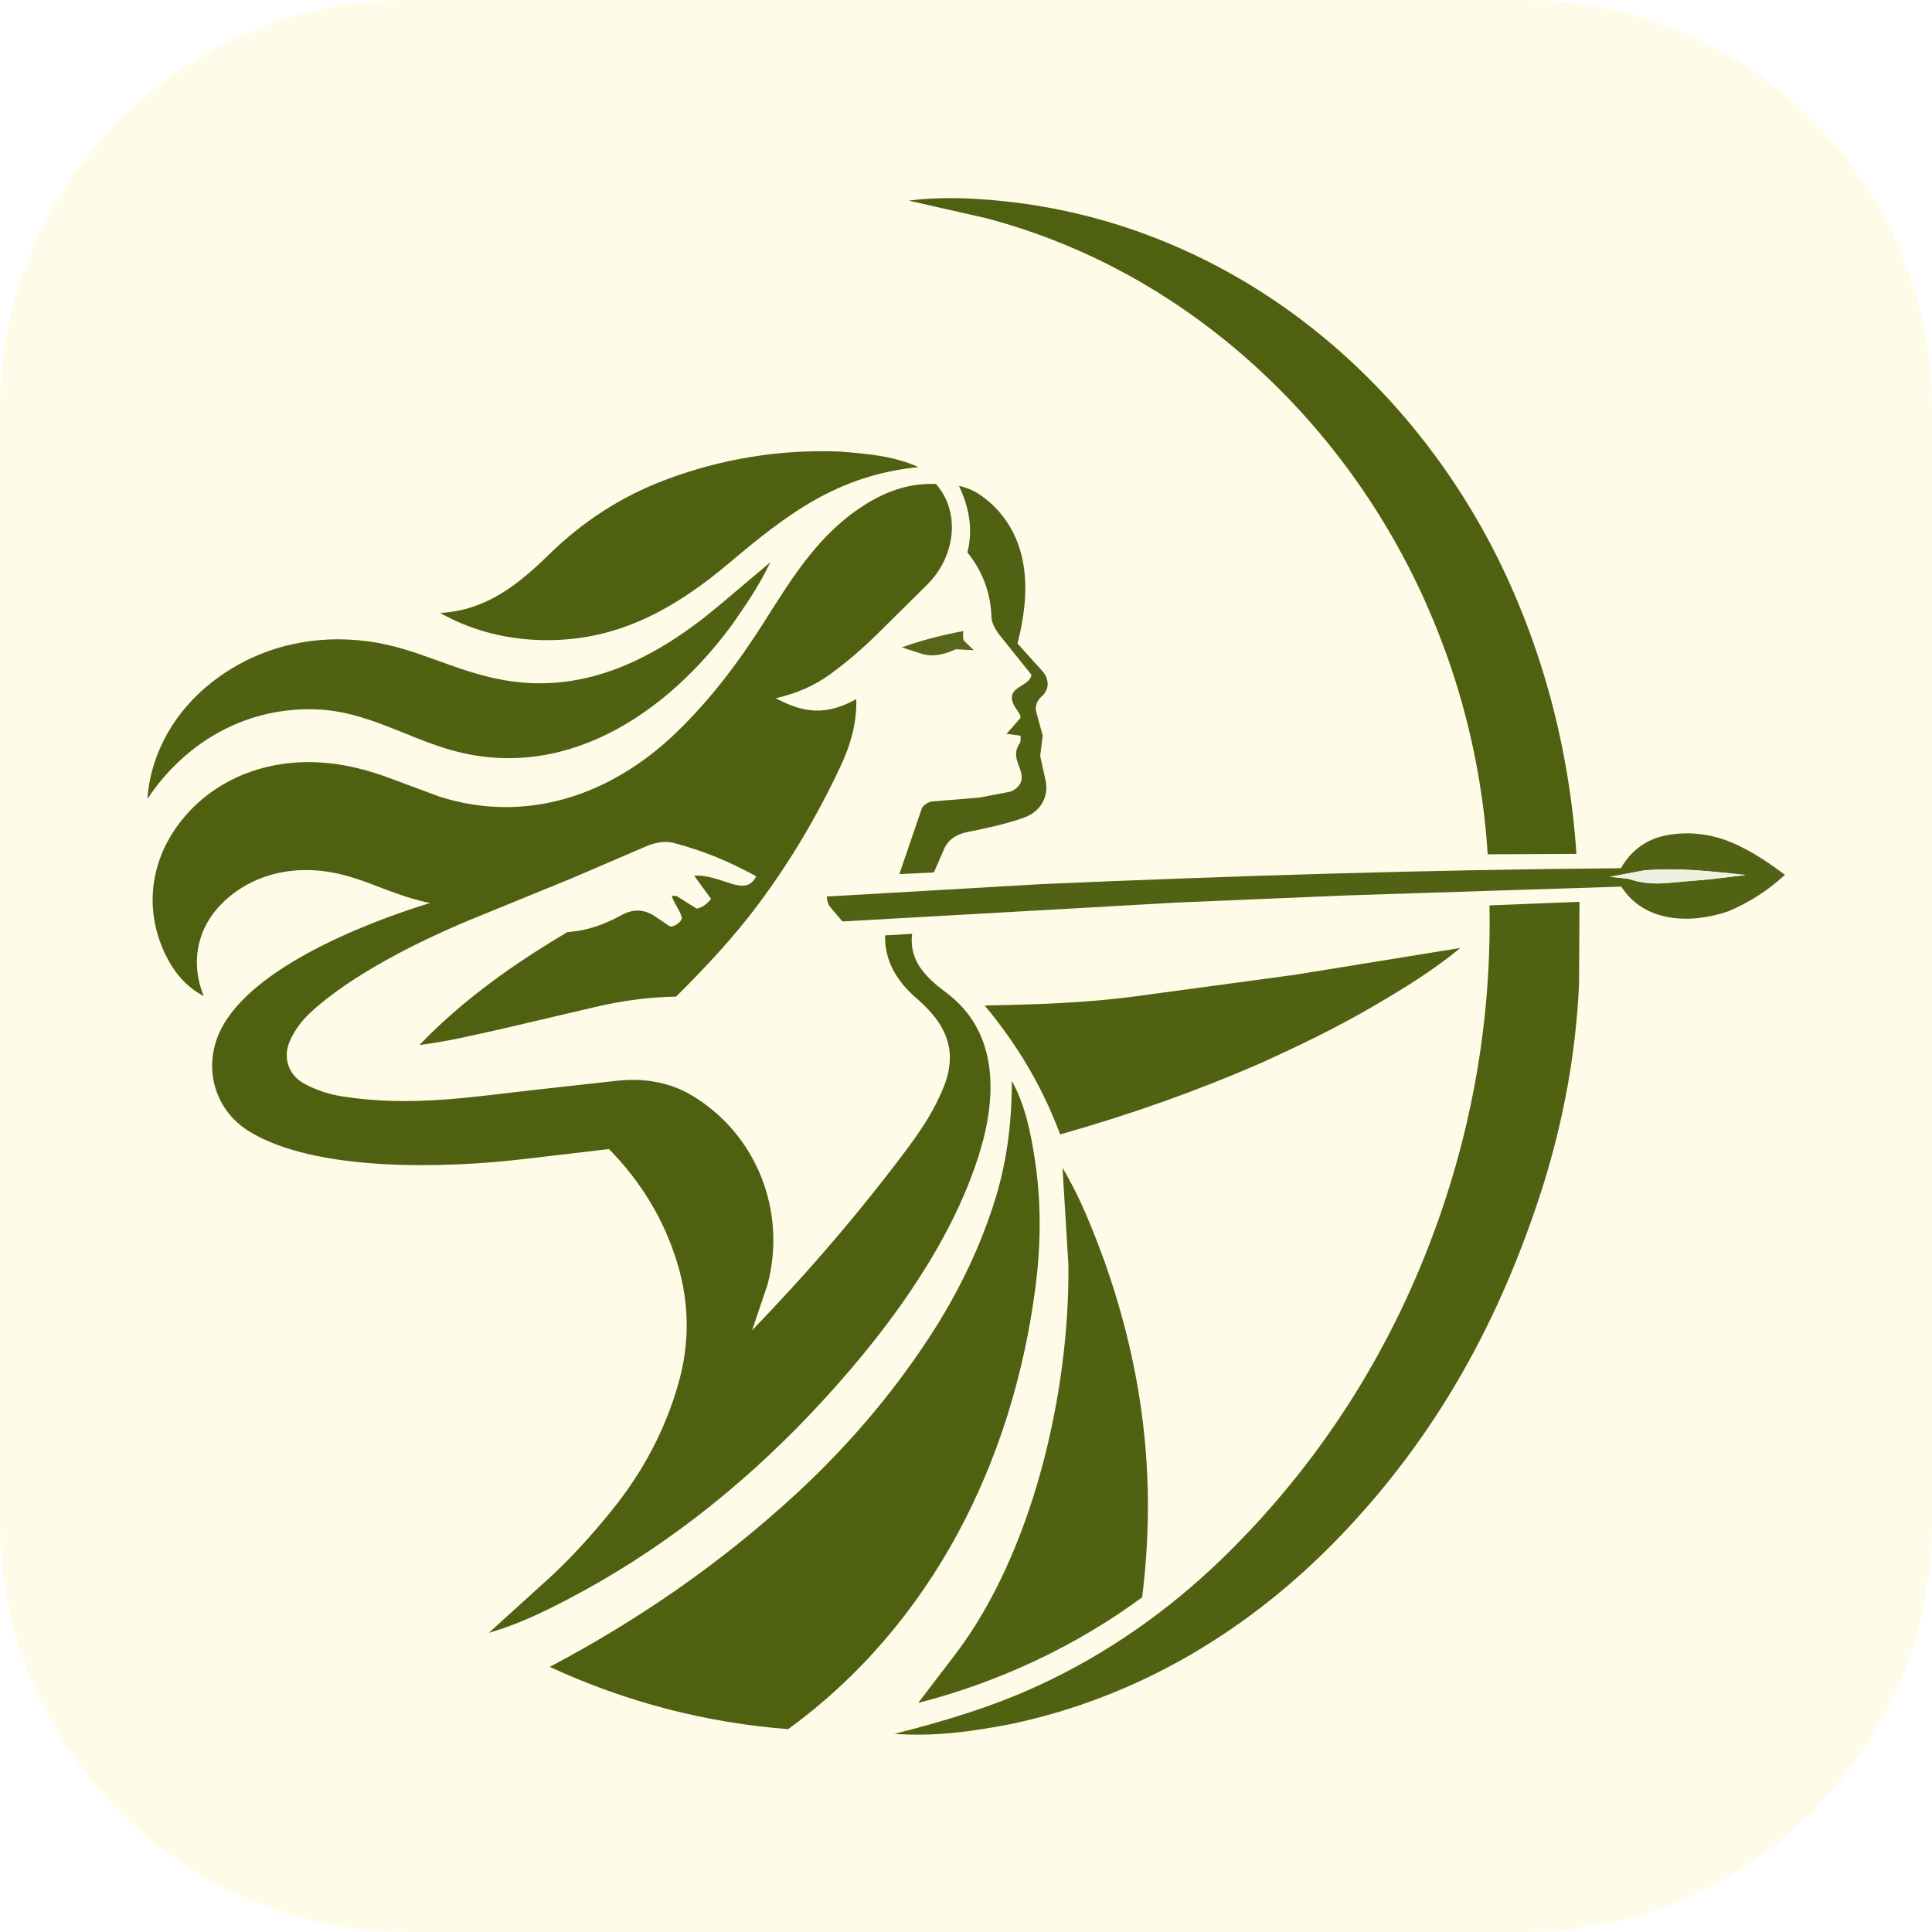
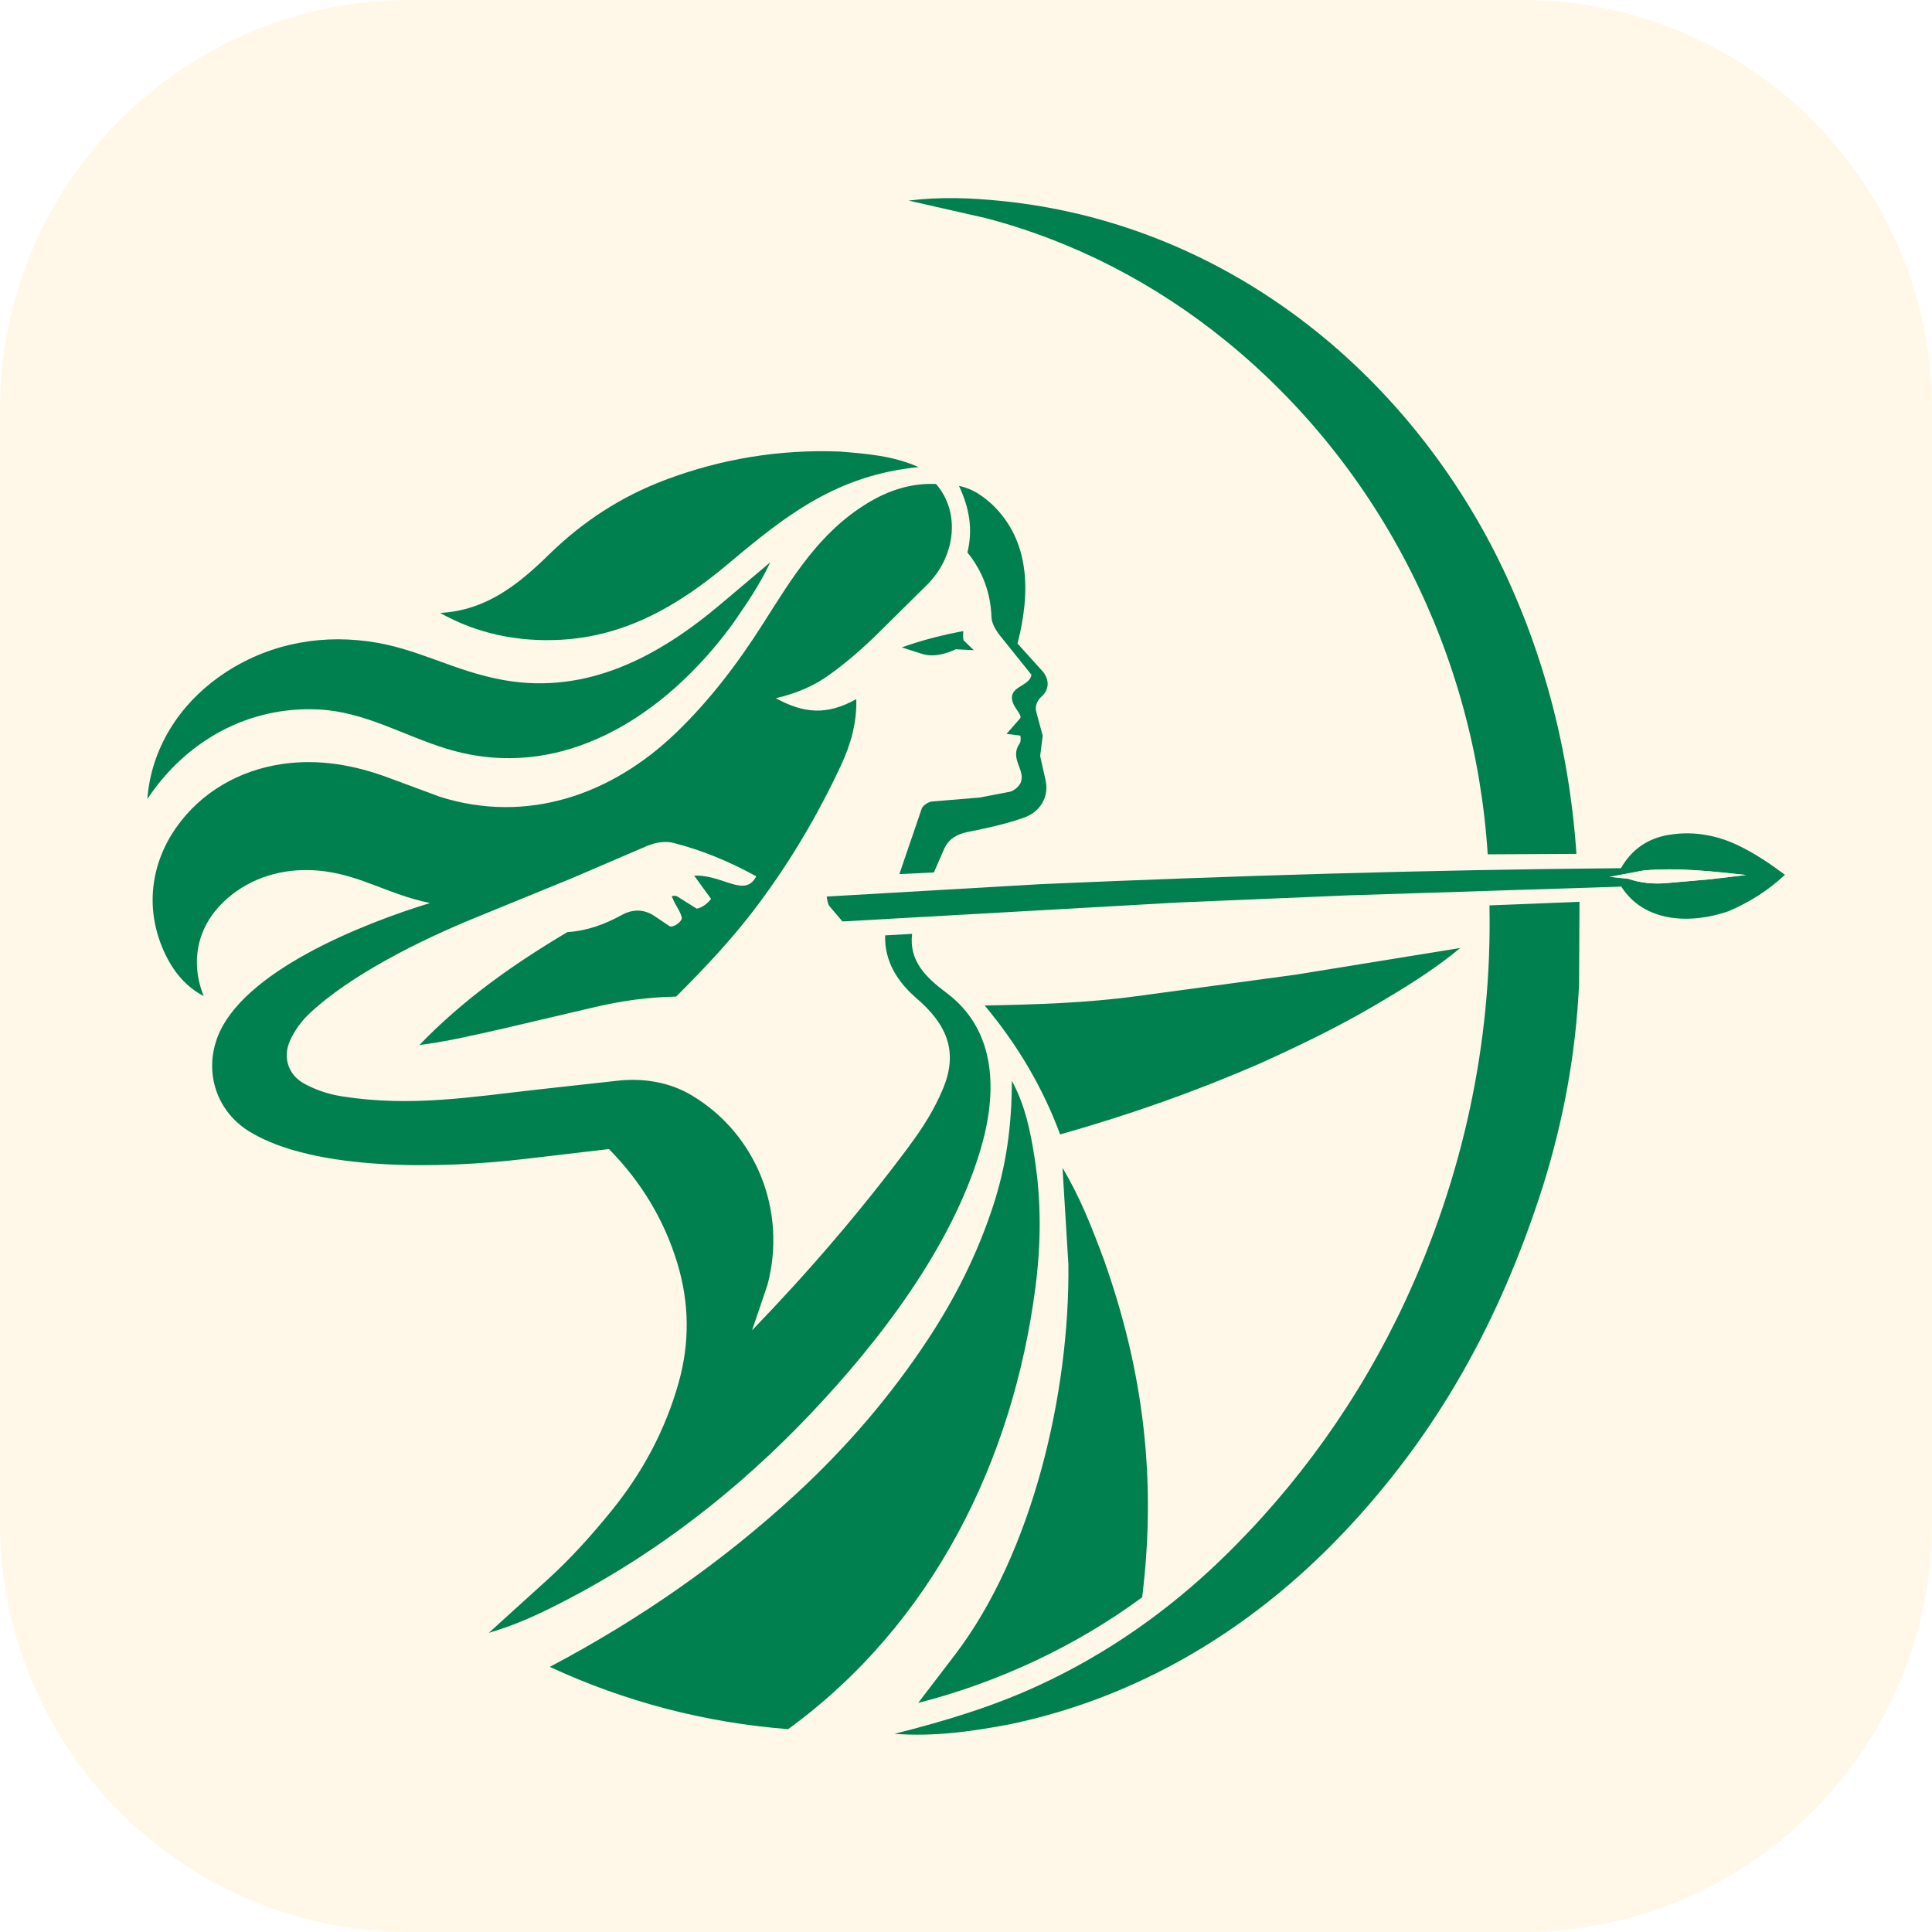
<svg xmlns="http://www.w3.org/2000/svg" viewBox="-90 -121 1180 1180">
-   <rect x="-90" y="-121" width="1180" height="1180" rx="250" fill="#FEFBE8" />
+   <rect x="-90" y="-121" width="1180" height="1180" rx="250" fill="#FFF8E8" />
  <g>
-     <path fill="#506111" d="M728.99,816.76c-55.1,57.62-123.5,98.86-201.8,115.28-23.54,4.52-46.47,7.73-70.9,5.93,30.88-7.84,59.7-16.45,88.26-29.65,41.33-19.1,78.43-45.08,111.26-76.75,46.77-45.12,84.84-98.62,112.32-157.58,35.32-75.9,53.23-158.04,51.59-242.01l54.98-2.19-.27,50.32c-1.97,42.56-9.52,83.33-22.26,123.98-26.03,81.22-64.14,150.95-123.17,212.68Z" />
-     <path fill="#506011" d="M818.64,400.8c-7.76-121.99-65.2-236.5-159.72-313.43-43.31-35.24-92.81-60.94-146.79-75.15l-47.19-10.71c19.18-2.38,37.82-1.72,57.49.31,131.55,13.56,241,98.14,300.51,214.41,29.12,57.52,45.5,119.96,49.89,184.29l-54.19.27Z" />
-     <path fill="#506111" d="M607.6,854.57c-40.09,29.56-87.55,51.95-136.8,64.5l22.32-29.19c47.64-62.3,70.35-160.72,69.41-238.68l-3.59-58.94c11.12,18.63,18.21,37.16,25.49,56.71,24,67.83,32.02,133.7,23.17,205.61Z" />
-     <path fill="#506111" d="M557.5,571.87c-10.58-28.44-25.47-53.96-46.07-78.74,31.23-.62,61.63-1.48,92.8-5.7l97.13-13.14,100.54-16.3c-16.77,13.84-34.21,24.5-52.55,35.24-22.76,13.33-45.69,24.36-69.84,35.32-39.17,16.98-78.36,30.95-122.02,43.32Z" />
-     <path fill="#516113" d="M472.89,373.02c.77-2.24,4.39-4.34,6.39-4.5l28.96-2.4,18.44-3.52c2.6-.5,5.72-3.35,6.59-5.31,3.59-8.03-7.18-14.83-.38-24.39.58-.82.67-4.17.21-4.63l-8.34-1.04,8.21-9.39c2.11-2.42-6.07-7.73-4.79-14.04,1.19-5.85,10.96-6.49,11.79-12.68l-19.09-23.77c-2.41-3-5.17-7.46-5.31-11.29-.53-14.72-5.13-27.74-14.69-39.64,3.38-13.81,1.3-27.02-5.17-40.66,8.45,1.73,14.49,6.14,20.44,11.51,23.22,22.39,23.24,54.07,15.3,84.78l15.11,16.72c4.12,4.56,4.82,11-.31,15.54-2.67,2.36-4.36,5.81-3.3,9.68l3.9,14.32-1.55,12.43,3.27,14.71c2.28,10.26-3.22,19.4-13.13,22.92-11.29,4.02-22.9,6.46-34.83,8.87-6.23,1.26-11.39,4.34-14,10.34l-6.22,14.27-21.09,1.02,13.61-39.83Z" />
-     <path fill="#4f6011" d="M465.34,578.87c8.59-11.53,15.4-22.39,20.66-35.04,9.55-22.99,1.93-39.52-16.3-55.18-11.52-9.9-19.56-22.6-19.1-38.34l16.48-.95c-1.97,16.3,8.08,26.4,20.88,35.94,30.96,23.09,31.34,61.01,20.75,96.36-17.76,59.28-61.37,116.31-103.87,161.07-43.26,45.56-92.78,84.28-148.49,113.29-15.51,8.08-30.33,15.19-47.81,20.27l35.61-32.28c14.38-13.04,26.8-26.87,39.08-41.96,19.1-23.47,33.13-49.52,41.3-78.71,6.8-24.3,6.49-48.61-.81-72.73-8.03-26.54-22.04-49.71-41.77-69.8l-52.75,6.18c-48.01,5.63-126.57,7.83-166.93-16.92-19.57-12-27.57-35.2-19.69-56.92,14.79-40.8,89.26-70.15,130.09-82.62-27.56-5.53-45.32-19.36-73.65-20.1-19.82-.52-38.6,6.02-52.67,19.58-15.75,15.18-20.38,36.37-11.94,57.36-12.56-6.57-20.36-17.61-25.44-30.02-10.12-24.69-6.67-51.12,8.72-73.02,15.16-21.57,38.63-34.98,65-38.75,22.17-3.16,43.7.66,64.62,8.43l31.34,11.63c53.23,16.79,104.81-1.13,144.2-39.03,20.75-19.97,37.72-42.39,53.19-66.7,18.01-28.32,34.24-55.49,63.52-73.45,12.89-7.9,26.86-12.54,42.14-11.85,15.65,18.11,11.21,45.06-5.44,61.52l-29.65,29.33c-9.37,9.26-18.96,17.62-29.59,25.35-9.96,7.24-20.58,11.68-33.19,14.63,17.12,9.31,31.12,10.62,49.16.56.37,14.43-3.33,27.55-9.41,40.58-14.08,30.14-30.74,58.36-50.72,85.09-15.18,20.31-32.04,38.18-49.91,56.02-17.15.33-33.04,2.52-49.67,6.41l-57.46,13.47c-16.39,3.62-31.78,7.42-49.67,9.7,26.91-27.96,57.68-49.53,90.37-68.96,12.27-.82,22.85-4.75,33.37-10.53,6.64-3.65,13.57-3.55,19.99.79l8.99,6.07c2,1.35,8.14-2.86,7.52-5.35-.94-3.76-3.53-7-4.99-10.33l-1.07-2.42c-.23-.52,2.53-.51,3.07-.17l12.13,7.6c3.13-.5,6.54-3,8.75-5.96l-10.32-14.21c17.6-.73,30.89,13.91,37.94.43-16.53-9.12-32.87-15.84-50.52-20.4-5.38-1.39-11.47-.19-16.42,1.94l-46.13,19.81-58.94,24.1c-32.63,13.34-75.61,34.59-100.77,58.23-5.11,4.8-9.34,10.64-12.07,16.86-4.44,10.11-.97,20.75,8.63,26.02,7.09,3.9,14.91,6.52,23.14,7.82,42.27,6.68,79.26.31,120.46-4.25l48.02-5.31c15.54-1.72,31.6.84,45.09,8.89,39.89,23.78,58.24,71.04,46.38,115.7l-9.43,27.87c34.52-35.75,66.23-72.61,96.04-112.62Z" />
-     <path fill="#4f6011" d="M391.35,935.11c-50.68-3.96-99.36-16.66-145.58-38.04,54.84-28.94,105.33-63.99,150.59-105.76,30.56-28.21,57.32-59.32,80.14-93.88,17.06-25.83,30.49-52.64,40.08-81.96,8.1-24.79,11.38-49.06,11.43-76.33,8.13,14.94,11.34,30.79,13.91,47.27,4.11,26.23,3.92,52.24.48,78.85-13.69,105.84-62.81,205.63-151.04,269.85Z" />
-     <path fill="#506112" d="M104.6,312.33c-42.76-2.14-80.82,18.94-104.6,54.64,2.32-30.89,19.56-57.35,43.65-74.46,26.54-18.99,58.65-26.18,90.96-21.82,30.19,3.89,52.34,18.3,83.28,23.73,50.74,8.91,94.31-14.36,132.26-46.41l30.33-25.61c-6.77,14.28-14.68,25.62-23.12,37.84-40.77,55.71-104.11,97.55-174.46,76.1-26.55-8.09-49.95-22.6-78.28-24.02Z" />
-     <path fill="#506011" d="M355.17,223.02c-30.12,25.35-62.48,44.59-102.9,46.74-25.91,1.38-50.9-3.72-73.44-16.39,28.16-1.55,47.72-17.3,66.76-35.95,20.53-20.02,43.77-35.14,70.71-45.3,34.27-12.93,70.11-18.78,106.77-17.32,16.57,1.38,32.19,2.49,47.94,9.48-49.47,4.99-79.98,28.54-115.84,58.73Z" />
-     <path fill="#57661a" d="M504.77,276.11l-10.99-.57c-6.66,3.05-13.86,5.01-20.95,2.73l-12.06-3.87c12.37-4.4,24.33-7.46,37.55-9.97-.07,2.22-.35,5.17.49,5.97l5.96,5.71Z" />
-     <path fill="#526215" d="M735.28,425.78l-105.95,4.45-204.78,11.57-7.92-9.33c-.85-1-1.5-3.76-1.71-5.89l130.4-7.55c118.48-5.18,236.02-8.76,354.71-9.77,5.92-10.49,14.94-17.27,26.47-19.81,16.04-3.45,32.07-.71,46.69,6.66,9.51,4.76,17.75,10.29,26.99,17.17-10.37,9.69-21.61,16.75-34.43,22.26-23.45,8.1-51.57,6.84-65.53-15.03l-164.95,5.29ZM928.22,418.33l26.93-2.37,21.23-2.55c-20.73-2.17-41.56-4.7-62.74-2.72l-20.5,3.86,11.26,1.15c7.74,2.69,15.64,3.35,23.82,2.63Z" />
-     <path fill="#eff0e1" d="M928.22,418.33c-8.17.72-16.08.05-23.82-2.63l-11.26-1.15,20.5-3.86c21.18-1.98,42.01.55,62.74,2.72l-21.23,2.55-26.93,2.37Z" />
+     <path fill="#007F4F" d="M728.99,816.76c-55.1,57.62-123.5,98.86-201.8,115.28-23.54,4.52-46.47,7.73-70.9,5.93,30.88-7.84,59.7-16.45,88.26-29.65,41.33-19.1,78.43-45.08,111.26-76.75,46.77-45.12,84.84-98.62,112.32-157.58,35.32-75.9,53.23-158.04,51.59-242.01l54.98-2.19-.27,50.32c-1.97,42.56-9.52,83.33-22.26,123.98-26.03,81.22-64.14,150.95-123.17,212.68Z" />
+     <path fill="#007F4F" d="M818.64,400.8c-7.76-121.99-65.2-236.5-159.72-313.43-43.31-35.24-92.81-60.94-146.79-75.15l-47.19-10.71c19.18-2.38,37.82-1.72,57.49.31,131.55,13.56,241,98.14,300.51,214.41,29.12,57.52,45.5,119.96,49.89,184.29l-54.19.27Z" />
+     <path fill="#007F4F" d="M607.6,854.57c-40.09,29.56-87.55,51.95-136.8,64.5l22.32-29.19c47.64-62.3,70.35-160.72,69.41-238.68l-3.59-58.94c11.12,18.63,18.21,37.16,25.49,56.71,24,67.83,32.02,133.7,23.17,205.61Z" />
+     <path fill="#007F4F" d="M557.5,571.87c-10.58-28.44-25.47-53.96-46.07-78.74,31.23-.62,61.63-1.48,92.8-5.7l97.13-13.14,100.54-16.3c-16.77,13.84-34.21,24.5-52.55,35.24-22.76,13.33-45.69,24.36-69.84,35.32-39.17,16.98-78.36,30.95-122.02,43.32Z" />
+     <path fill="#007F4F" d="M472.89,373.02c.77-2.24,4.39-4.34,6.39-4.5l28.96-2.4,18.44-3.52c2.6-.5,5.72-3.35,6.59-5.31,3.59-8.03-7.18-14.83-.38-24.39.58-.82.67-4.17.21-4.63l-8.34-1.04,8.21-9.39c2.11-2.42-6.07-7.73-4.79-14.04,1.19-5.85,10.96-6.49,11.79-12.68l-19.09-23.77c-2.41-3-5.17-7.46-5.31-11.29-.53-14.72-5.13-27.74-14.69-39.64,3.38-13.81,1.3-27.02-5.17-40.66,8.45,1.73,14.49,6.14,20.44,11.51,23.22,22.39,23.24,54.07,15.3,84.78l15.11,16.72c4.12,4.56,4.82,11-.31,15.54-2.67,2.36-4.36,5.81-3.3,9.68l3.9,14.32-1.55,12.43,3.27,14.71c2.28,10.26-3.22,19.4-13.13,22.92-11.29,4.02-22.9,6.46-34.83,8.87-6.23,1.26-11.39,4.34-14,10.34l-6.22,14.27-21.09,1.02,13.61-39.83Z" />
+     <path fill="#007F4F" d="M465.34,578.87c8.59-11.53,15.4-22.39,20.66-35.04,9.55-22.99,1.93-39.52-16.3-55.18-11.52-9.9-19.56-22.6-19.1-38.34l16.48-.95c-1.97,16.3,8.08,26.4,20.88,35.94,30.96,23.09,31.34,61.01,20.75,96.36-17.76,59.28-61.37,116.31-103.87,161.07-43.26,45.56-92.78,84.28-148.49,113.29-15.51,8.08-30.33,15.19-47.81,20.27l35.61-32.28c14.38-13.04,26.8-26.87,39.08-41.96,19.1-23.47,33.13-49.52,41.3-78.71,6.8-24.3,6.49-48.61-.81-72.73-8.03-26.54-22.04-49.71-41.77-69.8l-52.75,6.18c-48.01,5.63-126.57,7.83-166.93-16.92-19.57-12-27.57-35.2-19.69-56.92,14.79-40.8,89.26-70.15,130.09-82.62-27.56-5.53-45.32-19.36-73.65-20.1-19.82-.52-38.6,6.02-52.67,19.58-15.75,15.18-20.38,36.37-11.94,57.36-12.56-6.57-20.36-17.61-25.44-30.02-10.12-24.69-6.67-51.12,8.72-73.02,15.16-21.57,38.63-34.98,65-38.75,22.17-3.16,43.7.66,64.62,8.43l31.34,11.63c53.23,16.79,104.81-1.13,144.2-39.03,20.75-19.97,37.72-42.39,53.19-66.7,18.01-28.32,34.24-55.49,63.52-73.45,12.89-7.9,26.86-12.54,42.14-11.85,15.65,18.11,11.21,45.06-5.44,61.52l-29.65,29.33c-9.37,9.26-18.96,17.62-29.59,25.35-9.96,7.24-20.58,11.68-33.19,14.63,17.12,9.31,31.12,10.62,49.16.56.37,14.43-3.33,27.55-9.41,40.58-14.08,30.14-30.74,58.36-50.72,85.09-15.18,20.31-32.04,38.18-49.91,56.02-17.15.33-33.04,2.52-49.67,6.41l-57.46,13.47c-16.39,3.62-31.78,7.42-49.67,9.7,26.91-27.96,57.68-49.53,90.37-68.96,12.27-.82,22.85-4.75,33.37-10.53,6.64-3.65,13.57-3.55,19.99.79l8.99,6.07c2,1.35,8.14-2.86,7.52-5.35-.94-3.76-3.53-7-4.99-10.33l-1.07-2.42c-.23-.52,2.53-.51,3.07-.17l12.13,7.6c3.13-.5,6.54-3,8.75-5.96l-10.32-14.21c17.6-.73,30.89,13.91,37.94.43-16.53-9.12-32.87-15.84-50.52-20.4-5.38-1.39-11.47-.19-16.42,1.94l-46.13,19.81-58.94,24.1c-32.63,13.34-75.61,34.59-100.77,58.23-5.11,4.8-9.34,10.64-12.07,16.86-4.44,10.11-.97,20.75,8.63,26.02,7.09,3.9,14.91,6.52,23.14,7.82,42.27,6.68,79.26.31,120.46-4.25l48.02-5.31c15.54-1.72,31.6.84,45.09,8.89,39.89,23.78,58.24,71.04,46.38,115.7l-9.43,27.87c34.52-35.75,66.23-72.61,96.04-112.62Z" />
+     <path fill="#007F4F" d="M391.35,935.11c-50.68-3.96-99.36-16.66-145.58-38.04,54.84-28.94,105.33-63.99,150.59-105.76,30.56-28.21,57.32-59.32,80.14-93.88,17.06-25.83,30.49-52.64,40.08-81.96,8.1-24.79,11.38-49.06,11.43-76.33,8.13,14.94,11.34,30.79,13.91,47.27,4.11,26.23,3.92,52.24.48,78.85-13.69,105.84-62.81,205.63-151.04,269.85Z" />
+     <path fill="#007F4F" d="M104.6,312.33c-42.76-2.14-80.82,18.94-104.6,54.64,2.32-30.89,19.56-57.35,43.65-74.46,26.54-18.99,58.65-26.18,90.96-21.82,30.19,3.89,52.34,18.3,83.28,23.73,50.74,8.91,94.31-14.36,132.26-46.41l30.33-25.61c-6.77,14.28-14.68,25.62-23.12,37.84-40.77,55.71-104.11,97.55-174.46,76.1-26.55-8.09-49.95-22.6-78.28-24.02Z" />
+     <path fill="#007F4F" d="M355.17,223.02c-30.12,25.35-62.48,44.59-102.9,46.74-25.91,1.38-50.9-3.72-73.44-16.39,28.16-1.55,47.72-17.3,66.76-35.95,20.53-20.02,43.77-35.14,70.71-45.3,34.27-12.93,70.11-18.78,106.77-17.32,16.57,1.38,32.19,2.49,47.94,9.48-49.47,4.99-79.98,28.54-115.84,58.73Z" />
+     <path fill="#007F4F" d="M504.77,276.11l-10.99-.57c-6.66,3.05-13.86,5.01-20.95,2.73l-12.06-3.87c12.37-4.4,24.33-7.46,37.55-9.97-.07,2.22-.35,5.17.49,5.97l5.96,5.71Z" />
+     <path fill="#007F4F" d="M735.28,425.78l-105.95,4.45-204.78,11.57-7.92-9.33c-.85-1-1.5-3.76-1.71-5.89l130.4-7.55c118.48-5.18,236.02-8.76,354.71-9.77,5.92-10.49,14.94-17.27,26.47-19.81,16.04-3.45,32.07-.71,46.69,6.66,9.51,4.76,17.75,10.29,26.99,17.17-10.37,9.69-21.61,16.75-34.43,22.26-23.45,8.1-51.57,6.84-65.53-15.03l-164.95,5.29ZM928.22,418.33l26.93-2.37,21.23-2.55c-20.73-2.17-41.56-4.7-62.74-2.72l-20.5,3.86,11.26,1.15c7.74,2.69,15.64,3.35,23.82,2.63Z" />
+     <path fill="#FFF8E8" d="M928.22,418.33c-8.17.72-16.08.05-23.82-2.63l-11.26-1.15,20.5-3.86c21.18-1.98,42.01.55,62.74,2.72l-21.23,2.55-26.93,2.37Z" />
  </g>
</svg>
